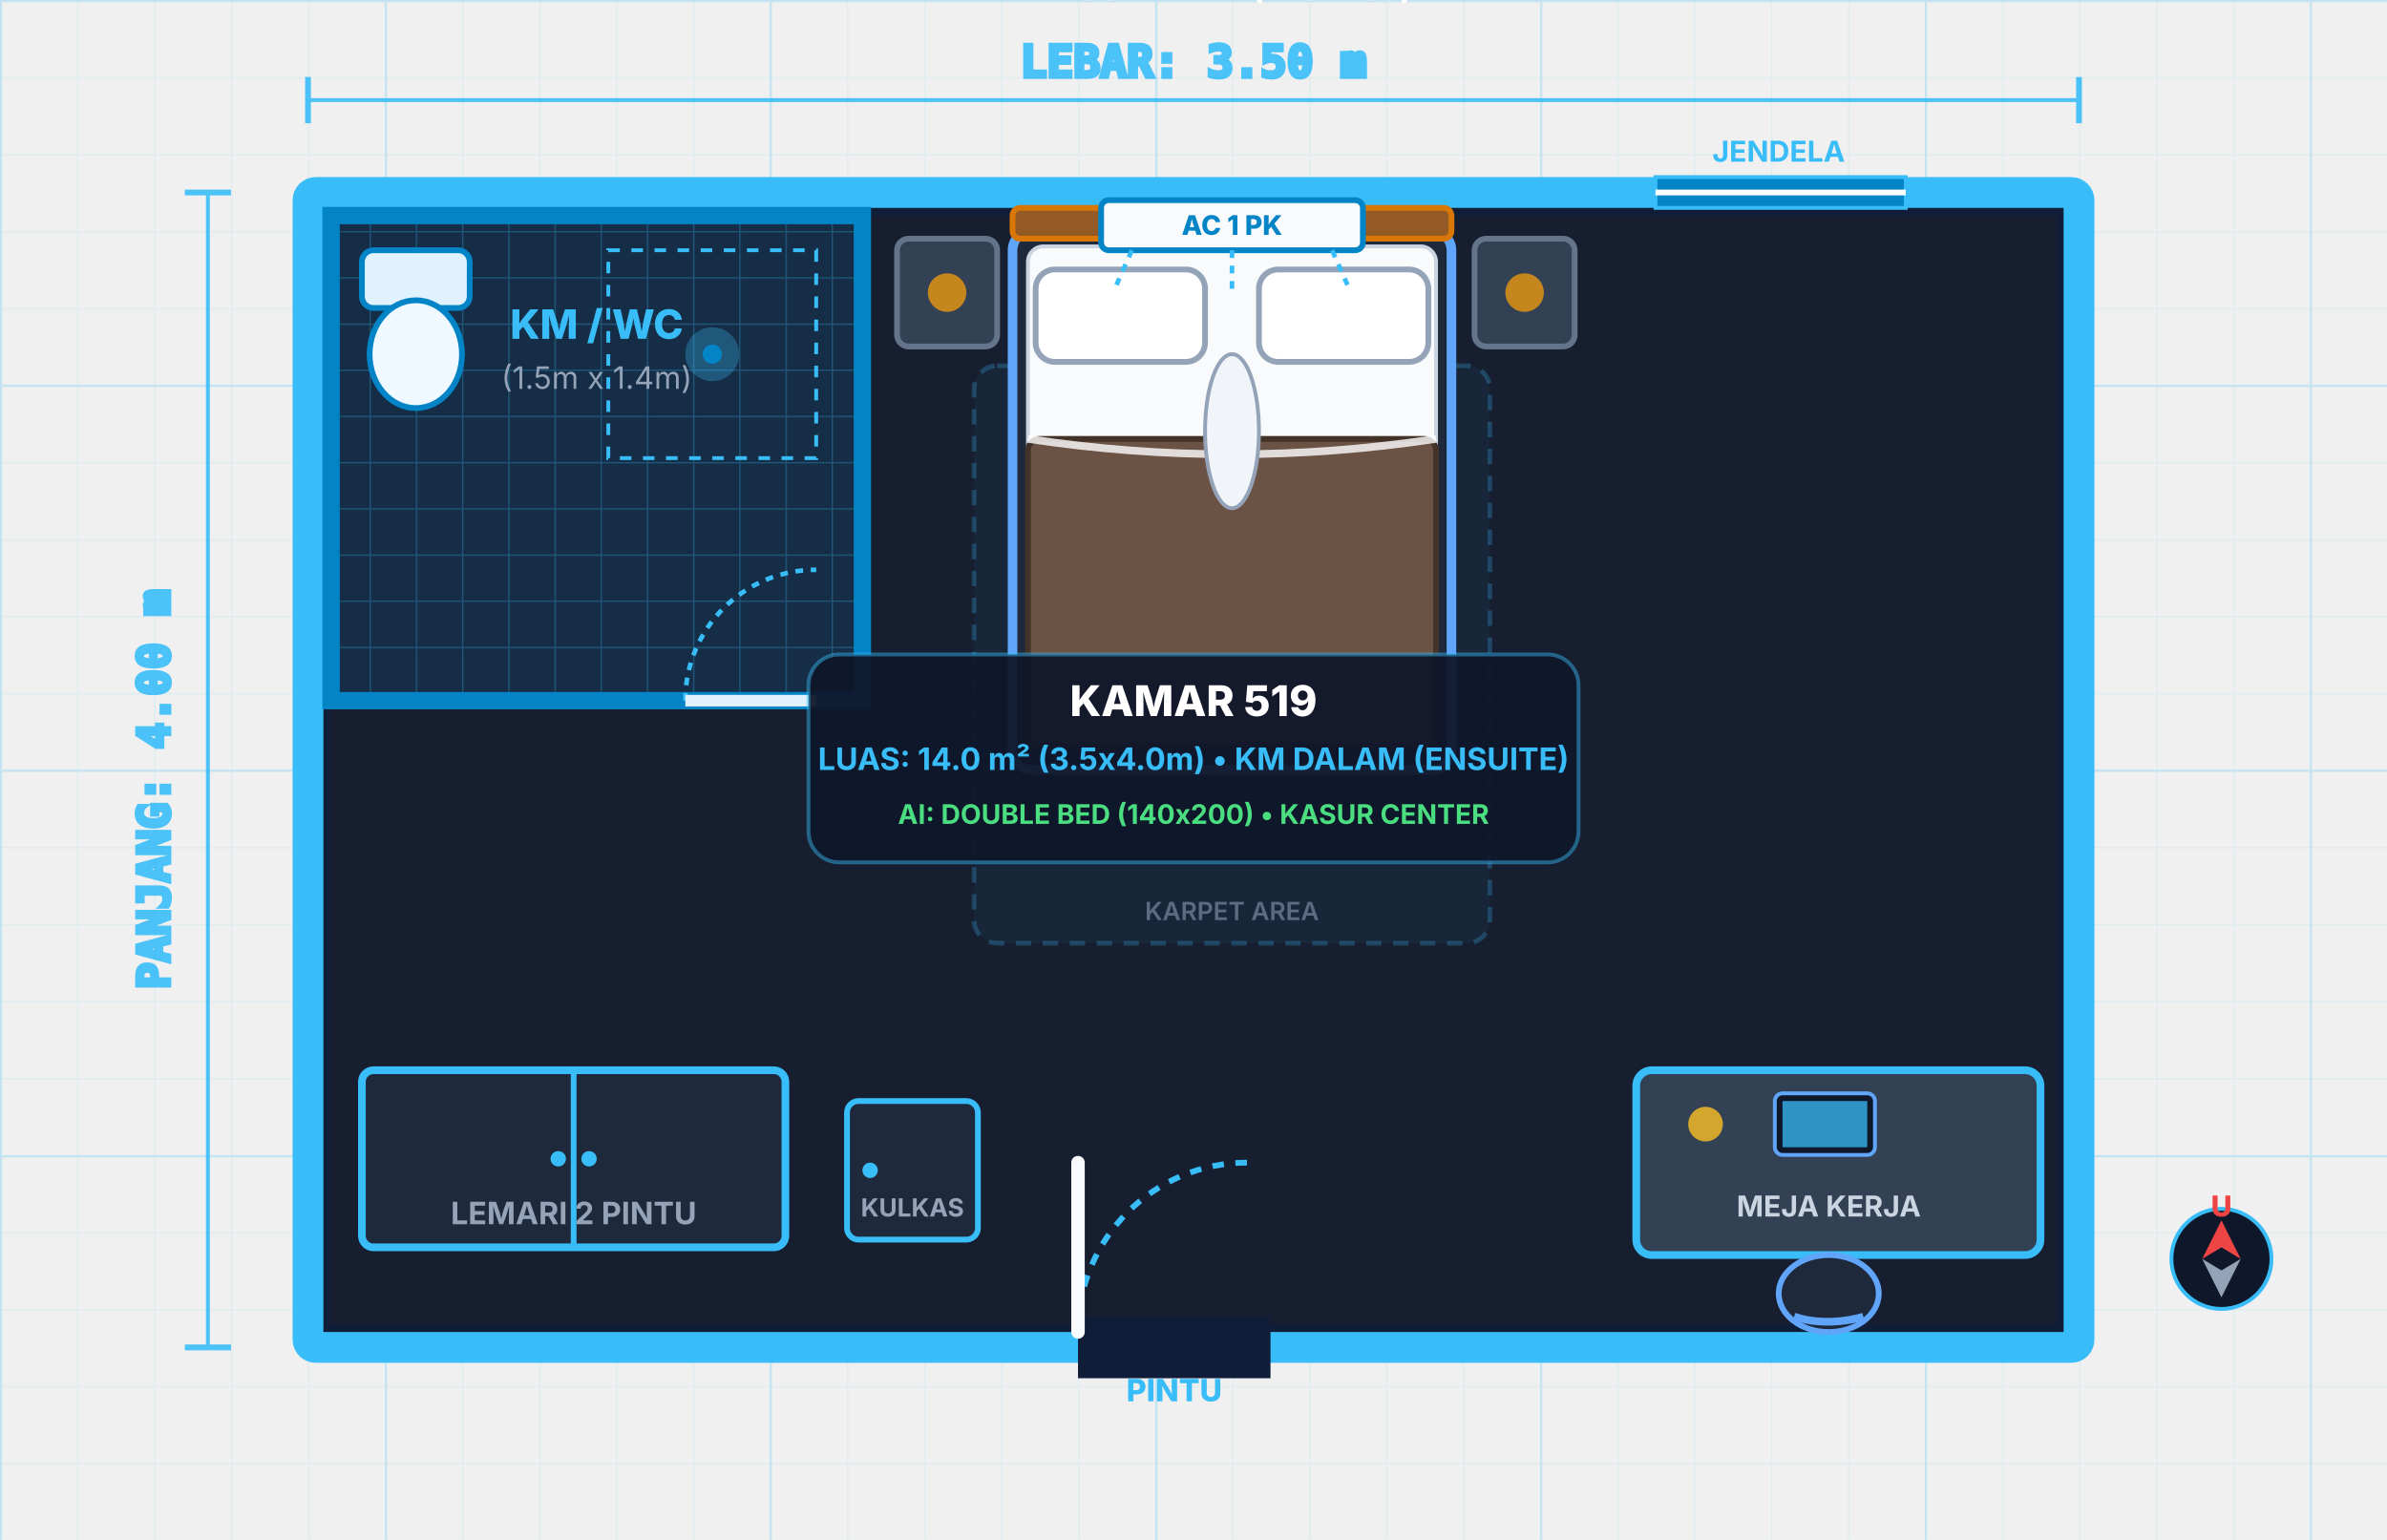
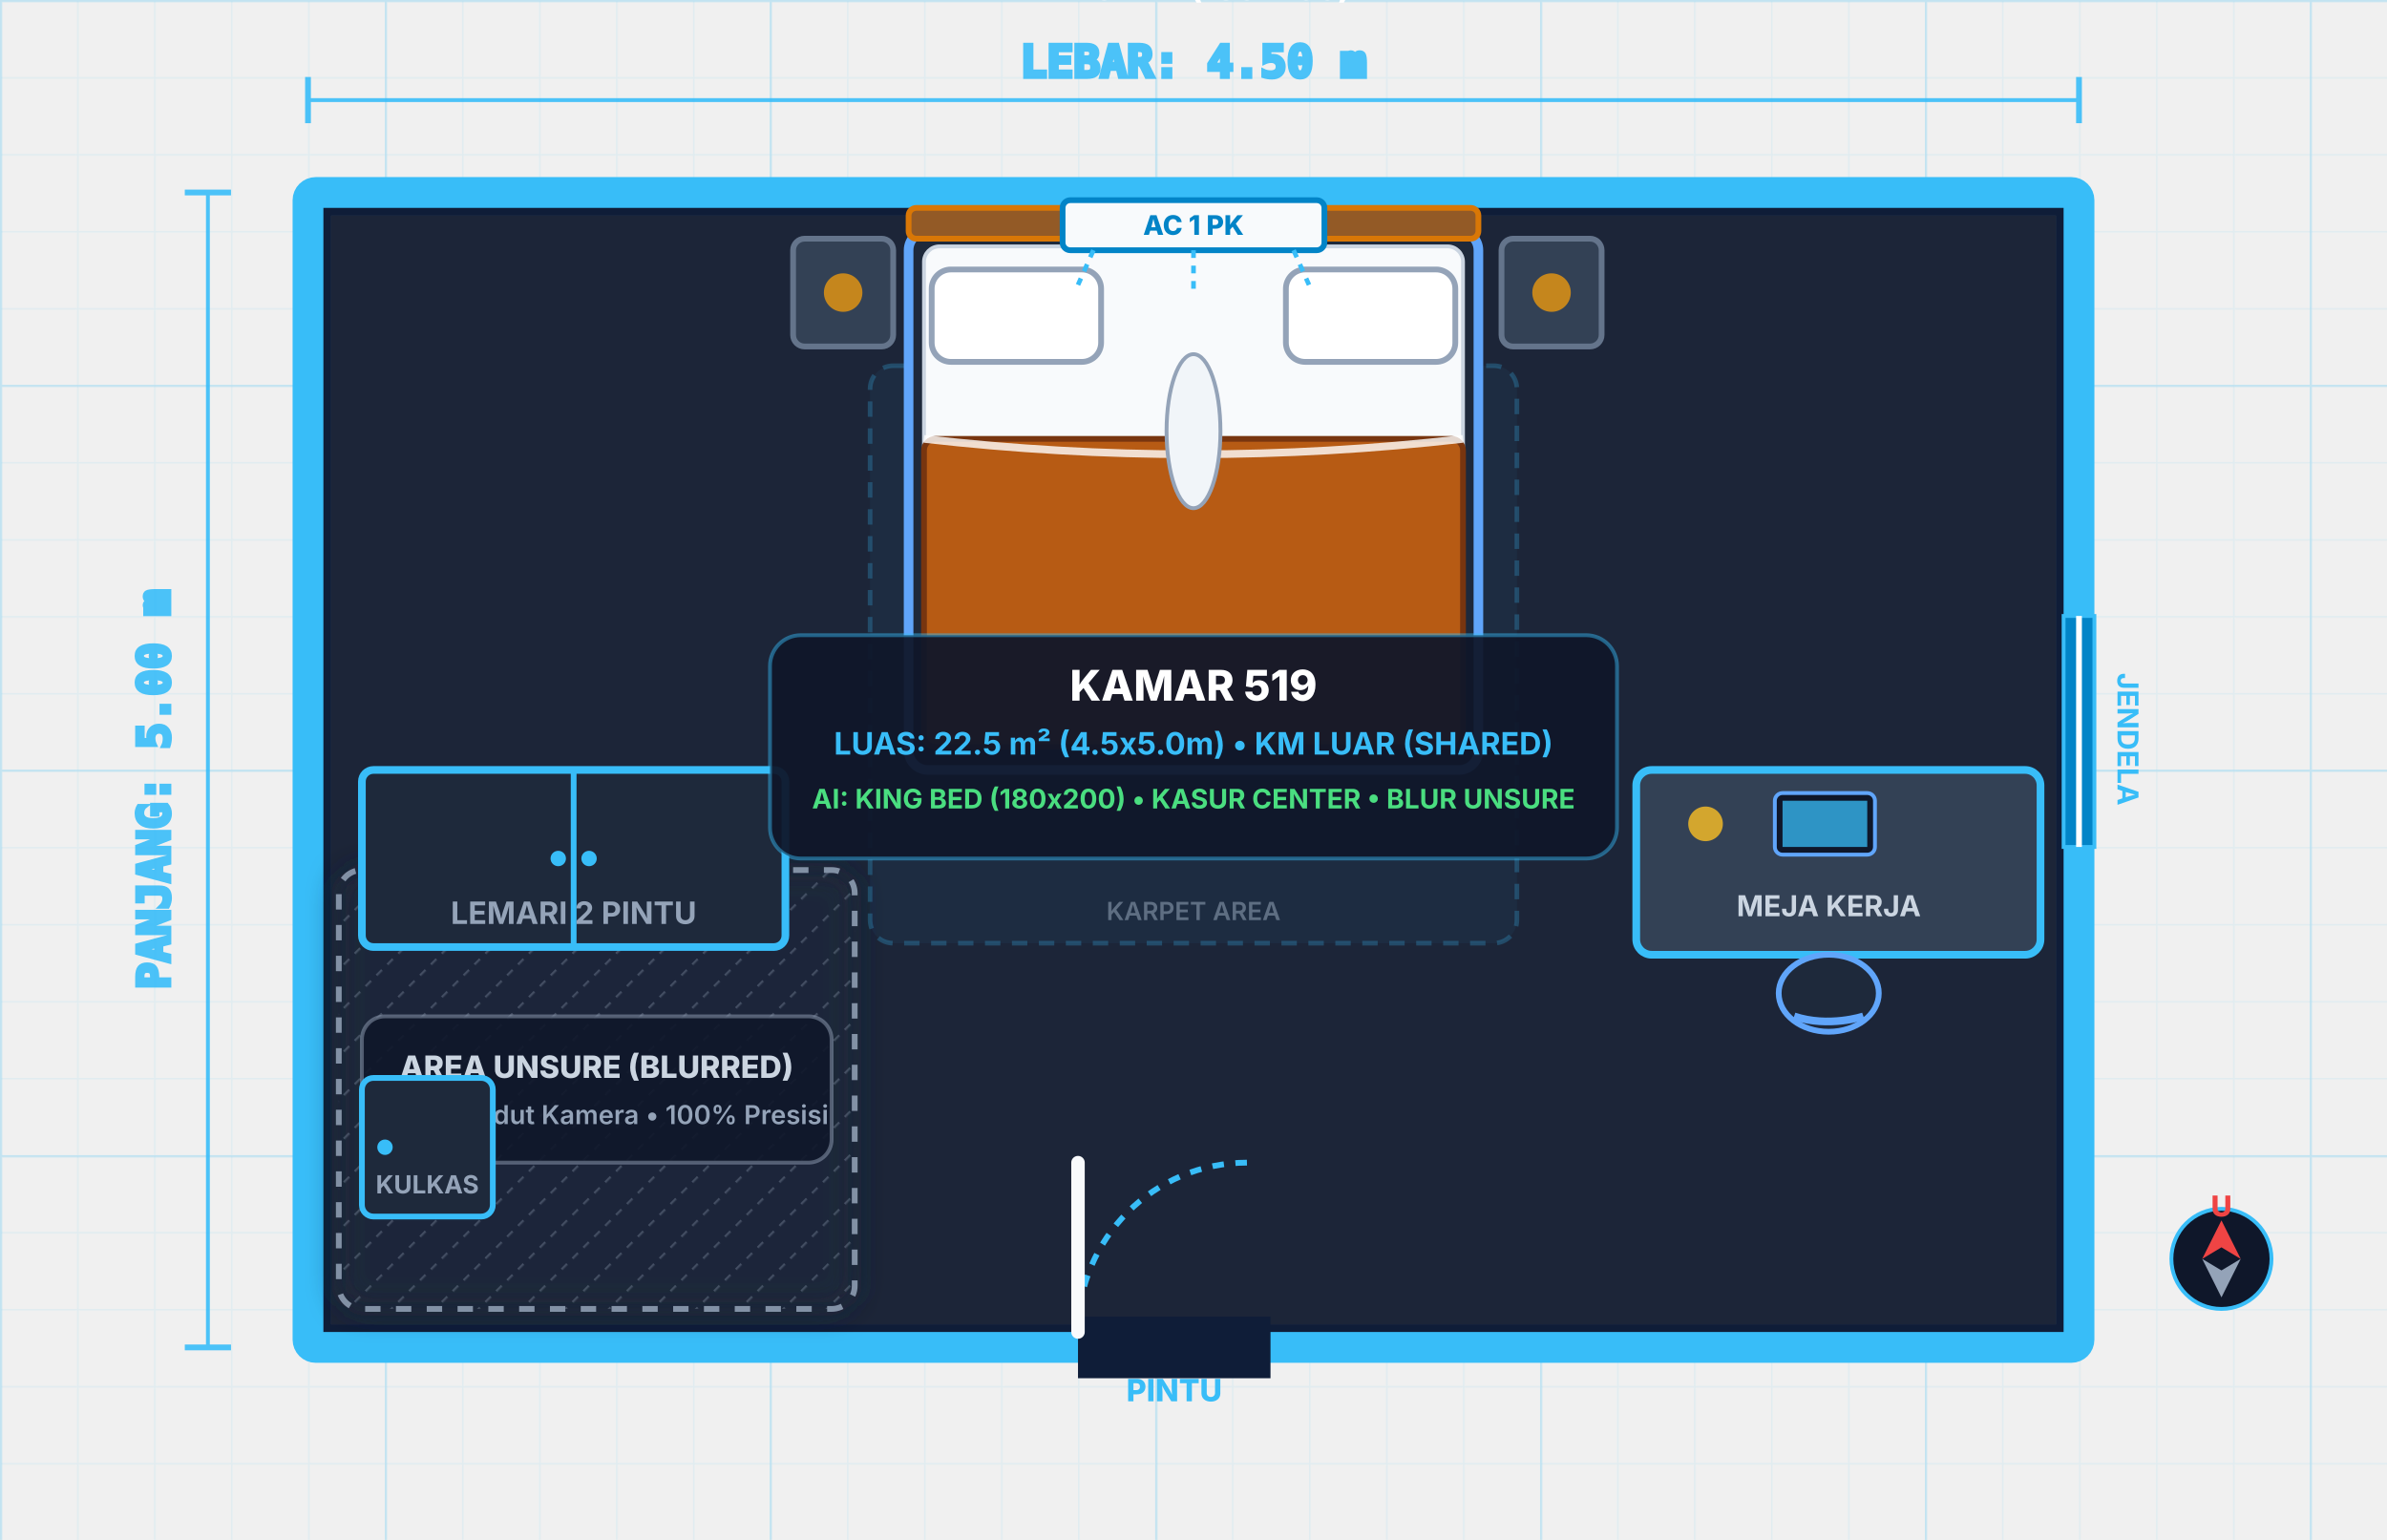
<svg xmlns="http://www.w3.org/2000/svg" viewBox="0 0 620 400" width="100%" height="100%" style="background:#0b1329; border-radius:12px; font-family:'Inter',system-ui,sans-serif;">
  <defs>
    <pattern id="grid_s_219" width="20" height="20" patternUnits="userSpaceOnUse">
      <path d="M 20 0 L 0 0 0 20" fill="none" stroke="rgba(56, 189, 248, 0.08)" stroke-width="0.8" />
    </pattern>
    <pattern id="grid_m_219" width="100" height="100" patternUnits="userSpaceOnUse">
      <path d="M 100 0 L 0 0 0 100" fill="none" stroke="rgba(56, 189, 248, 0.18)" stroke-width="1.2" />
    </pattern>
    <pattern id="tile_219" width="12" height="12" patternUnits="userSpaceOnUse">
      <rect width="12" height="12" fill="rgba(14, 165, 233, 0.12)" />
      <path d="M 12 0 L 0 0 0 12" fill="none" stroke="rgba(56, 189, 248, 0.28)" stroke-width="0.7" />
    </pattern>
+     <filter id="unsure_blur_219" x="-20%" y="-20%" width="140%" height="140%">
+       <feGaussianBlur stdDeviation="3.8" />
+     </filter>
+     <pattern id="unsure_hatch_219" width="8" height="8" patternTransform="rotate(45 0 0)" patternUnits="userSpaceOnUse">
+       <line x1="0" y1="0" x2="0" y2="8" stroke="rgba(148, 163, 184, 0.35)" stroke-width="1.2" stroke-dasharray="2 2" />
+     </pattern>
  </defs>
  <rect width="620" height="400" fill="url(#grid_s_219)" />
  <rect width="620" height="400" fill="url(#grid_m_219)" />
  <g stroke="#38bdf8" stroke-width="1" opacity="0.9">
    <line x1="80" y1="26" x2="540" y2="26" />
    <line x1="80" y1="20" x2="80" y2="32" stroke-width="1.5" />
    <line x1="540" y1="20" x2="540" y2="32" stroke-width="1.5" />
    <text x="310" y="20" fill="#38bdf8" font-size="11.5" font-weight="700" text-anchor="middle" font-family="monospace">
-       LEBAR: 3.50 m
+       LEBAR: 4.50 m
    </text>
  </g>
  <g stroke="#38bdf8" stroke-width="1" opacity="0.9">
    <line x1="54" y1="50" x2="54" y2="350" />
    <line x1="48" y1="50" x2="60" y2="50" stroke-width="1.5" />
    <line x1="48" y1="350" x2="60" y2="350" stroke-width="1.5" />
    <text x="44" y="205" fill="#38bdf8" font-size="11.5" font-weight="700" text-anchor="middle" font-family="monospace" transform="rotate(-90 44 205)">
-       PANJANG: 4.00 m
+       PANJANG: 5.00 m
    </text>
  </g>
  <rect x="80" y="50" width="460" height="300" fill="#0f1d38" stroke="#38bdf8" stroke-width="8" rx="2" />
-   <rect x="86" y="56" width="448" height="288" fill="#a27f63" opacity="0.22" />
+   <rect x="86" y="56" width="448" height="288" fill="#f8fafc" opacity="0.22" />
  <rect x="86" y="56" width="448" height="288" fill="rgba(15, 23, 42, 0.75)" />
  <g>
-     <rect x="86" y="56" width="138" height="126" fill="url(#tile_219)" stroke="#0284c7" stroke-width="4.5" />
-     <text x="155" y="88" fill="#38bdf8" font-size="10.5" font-weight="800" text-anchor="middle">KM / WC</text>
-     <text x="155" y="101" fill="#94a3b8" font-size="8" text-anchor="middle">(1.5m x 1.4m)</text>
-     <rect x="94" y="65" width="28" height="15" rx="3" fill="#e0f2fe" stroke="#0284c7" stroke-width="1.5" />
-     <ellipse cx="108" cy="92" rx="12" ry="14" fill="#f0f9ff" stroke="#0284c7" stroke-width="1.5" />
-     <rect x="158" y="65" width="54" height="54" fill="none" stroke="#38bdf8" stroke-width="1" stroke-dasharray="3 3" />
-     <circle cx="185" cy="92" r="7" fill="#38bdf8" opacity="0.3" />
-     <circle cx="185" cy="92" r="2.5" fill="#0284c7" />
-     <path d="M 178 182 A 34 34 0 0 1 212 148" fill="none" stroke="#38bdf8" stroke-width="1.2" stroke-dasharray="2 2" />
-     <line x1="178" y1="182" x2="212" y2="182" stroke="#e0f2fe" stroke-width="3" />
+     <rect x="88" y="226" width="134" height="114" rx="6" fill="rgba(30, 41, 59, 0.75)" filter="url(#unsure_blur_219)" />
+     <rect x="88" y="226" width="134" height="114" rx="6" fill="url(#unsure_hatch_219)" stroke="#94a3b8" stroke-width="1.5" stroke-dasharray="4 4" opacity="0.85" />
+     <rect x="94" y="264" width="122" height="38" rx="6" fill="rgba(15, 23, 42, 0.9)" stroke="rgba(148, 163, 184, 0.5)" stroke-width="1" />
+     <text x="155.0" y="280" fill="#cbd5e1" font-size="8" font-weight="800" text-anchor="middle">AREA UNSURE (BLURRED)</text>
+     <text x="155.0" y="292" fill="#94a3b8" font-size="6.8" font-weight="600" text-anchor="middle">Di Luar Sudut Kamera • 100% Presisi</text>
  </g>
  <g>
-     <rect x="253" y="95" width="134" height="150" rx="6" fill="rgba(56, 189, 248, 0.05)" stroke="rgba(56, 189, 248, 0.25)" stroke-width="1.2" stroke-dasharray="4 3" />
-     <text x="320.0" y="239" fill="rgba(148, 163, 184, 0.55)" font-size="6.5" font-weight="600" text-anchor="middle">KARPET AREA</text>
+     <rect x="226" y="95" width="168" height="150" rx="6" fill="rgba(56, 189, 248, 0.05)" stroke="rgba(56, 189, 248, 0.25)" stroke-width="1.2" stroke-dasharray="4 3" />
+     <text x="310.0" y="239" fill="rgba(148, 163, 184, 0.55)" font-size="6.5" font-weight="600" text-anchor="middle">KARPET AREA</text>
  </g>
  <g>
-     <rect x="263" y="60" width="114" height="140" rx="5" fill="#1e293b" stroke="#60a5fa" stroke-width="2.5" />
-     <rect x="263" y="54" width="114" height="8" rx="2" fill="#935a26" stroke="#d97706" stroke-width="1.5" />
-     <rect x="267" y="64" width="106" height="128" rx="4" fill="#f8fafc" stroke="#cbd5e1" stroke-width="1" />
-     <rect x="267" y="114" width="106" height="80" rx="3" fill="#634a3c" stroke="#433228" stroke-width="1.5" fill-opacity="0.95" />
-     <path d="M 267 114 Q 320.0 122 373 114" fill="none" stroke="#ffffff" stroke-width="2" opacity="0.8" />
-     <rect x="269" y="70" width="44" height="24" rx="5" fill="#ffffff" stroke="#94a3b8" stroke-width="1.5" />
-     <rect x="327" y="70" width="44" height="24" rx="5" fill="#ffffff" stroke="#94a3b8" stroke-width="1.5" />
-     <ellipse cx="320.0" cy="112" rx="7" ry="20" fill="#f1f5f9" stroke="#94a3b8" stroke-width="1" />
-     <text x="320.0" cy="160" fill="#ffffff" font-size="8" font-weight="800" text-anchor="middle">DOUBLE BED (140x200)</text>
+     <rect x="236" y="60" width="148" height="140" rx="5" fill="#1e293b" stroke="#60a5fa" stroke-width="2.5" />
+     <rect x="236" y="54" width="148" height="8" rx="2" fill="#935a26" stroke="#d97706" stroke-width="1.5" />
+     <rect x="240" y="64" width="140" height="128" rx="4" fill="#f8fafc" stroke="#cbd5e1" stroke-width="1" />
+     <rect x="240" y="114" width="140" height="80" rx="3" fill="#b45309" stroke="#78350f" stroke-width="1.5" fill-opacity="0.95" />
+     <path d="M 240 114 Q 310.0 122 380 114" fill="none" stroke="#ffffff" stroke-width="2" opacity="0.8" />
+     <rect x="242" y="70" width="44" height="24" rx="5" fill="#ffffff" stroke="#94a3b8" stroke-width="1.5" />
+     <rect x="334" y="70" width="44" height="24" rx="5" fill="#ffffff" stroke="#94a3b8" stroke-width="1.5" />
+     <ellipse cx="310.0" cy="112" rx="7" ry="20" fill="#f1f5f9" stroke="#94a3b8" stroke-width="1" />
+     <text x="310.0" cy="160" fill="#ffffff" font-size="8" font-weight="800" text-anchor="middle">KING BED (180x200)</text>
  </g>
-   <rect x="233" y="62" width="26" height="28" rx="3" fill="#334155" stroke="#64748b" stroke-width="1.5" />
-   <circle cx="246" cy="76" r="5" fill="#f59e0b" opacity="0.75" />
-   <rect x="383" y="62" width="26" height="28" rx="3" fill="#334155" stroke="#64748b" stroke-width="1.5" />
-   <circle cx="396" cy="76" r="5" fill="#f59e0b" opacity="0.75" />
+   <rect x="206" y="62" width="26" height="28" rx="3" fill="#334155" stroke="#64748b" stroke-width="1.5" />
+   <circle cx="219" cy="76" r="5" fill="#f59e0b" opacity="0.75" />
+   <rect x="390" y="62" width="26" height="28" rx="3" fill="#334155" stroke="#64748b" stroke-width="1.5" />
+   <circle cx="403" cy="76" r="5" fill="#f59e0b" opacity="0.75" />
  <g>
-     <rect x="94" y="278" width="110" height="46" rx="3" fill="#1e293b" stroke="#38bdf8" stroke-width="2" />
-     <line x1="149" y1="278" x2="149" y2="324" stroke="#38bdf8" stroke-width="1.5" />
-     <circle cx="145" cy="301" r="2" fill="#38bdf8" />
-     <circle cx="153" cy="301" r="2" fill="#38bdf8" />
-     <text x="149" y="318" fill="#94a3b8" font-size="8" font-weight="700" text-anchor="middle">LEMARI 2 PINTU</text>
+     <rect x="94" y="200" width="110" height="46" rx="3" fill="#1e293b" stroke="#38bdf8" stroke-width="2" />
+     <line x1="149" y1="200" x2="149" y2="246" stroke="#38bdf8" stroke-width="1.5" />
+     <circle cx="145" cy="223" r="2" fill="#38bdf8" />
+     <circle cx="153" cy="223" r="2" fill="#38bdf8" />
+     <text x="149" y="240" fill="#94a3b8" font-size="8" font-weight="700" text-anchor="middle">LEMARI 2 PINTU</text>
  </g>
  <g>
-     <rect x="425" y="278" width="105" height="48" rx="4" fill="#334155" stroke="#38bdf8" stroke-width="2" />
-     <rect x="461" y="284" width="26" height="16" rx="2" fill="#0f172a" stroke="#60a5fa" stroke-width="1" />
-     <rect x="463" y="286" width="22" height="12" fill="#38bdf8" opacity="0.75" />
-     <circle cx="443" cy="292" r="4.5" fill="#fbbf24" opacity="0.8" />
-     <ellipse cx="475" cy="336" rx="13" ry="10" fill="#1e293b" stroke="#60a5fa" stroke-width="1.5" />
-     <path d="M 466 342 C 475 345 484 342 484 342" stroke="#60a5fa" stroke-width="2" fill="none" />
-     <text x="475" y="316" fill="#cbd5e1" font-size="7.5" font-weight="700" text-anchor="middle">MEJA KERJA</text>
+     <rect x="425" y="200" width="105" height="48" rx="4" fill="#334155" stroke="#38bdf8" stroke-width="2" />
+     <rect x="461" y="206" width="26" height="16" rx="2" fill="#0f172a" stroke="#60a5fa" stroke-width="1" />
+     <rect x="463" y="208" width="22" height="12" fill="#38bdf8" opacity="0.75" />
+     <circle cx="443" cy="214" r="4.5" fill="#fbbf24" opacity="0.8" />
+     <ellipse cx="475" cy="258" rx="13" ry="10" fill="#1e293b" stroke="#60a5fa" stroke-width="1.5" />
+     <path d="M 466 264 C 475 267 484 264 484 264" stroke="#60a5fa" stroke-width="2" fill="none" />
+     <text x="475" y="238" fill="#cbd5e1" font-size="7.5" font-weight="700" text-anchor="middle">MEJA KERJA</text>
  </g>
  <g>
-     <rect x="286" y="52" width="68" height="13" rx="2" fill="#f8fafc" stroke="#0284c7" stroke-width="1.5" />
-     <path d="M 294 65 L 290 74" stroke="#38bdf8" stroke-width="1.2" stroke-dasharray="2 2" />
-     <path d="M 320 65 L 320 76" stroke="#38bdf8" stroke-width="1.2" stroke-dasharray="2 2" />
-     <path d="M 346 65 L 350 74" stroke="#38bdf8" stroke-width="1.2" stroke-dasharray="2 2" />
-     <text x="320" y="61" fill="#0284c7" font-size="7" font-weight="800" text-anchor="middle">AC 1 PK</text>
+     <rect x="276" y="52" width="68" height="13" rx="2" fill="#f8fafc" stroke="#0284c7" stroke-width="1.5" />
+     <path d="M 284 65 L 280 74" stroke="#38bdf8" stroke-width="1.2" stroke-dasharray="2 2" />
+     <path d="M 310 65 L 310 76" stroke="#38bdf8" stroke-width="1.2" stroke-dasharray="2 2" />
+     <path d="M 336 65 L 340 74" stroke="#38bdf8" stroke-width="1.2" stroke-dasharray="2 2" />
+     <text x="310" y="61" fill="#0284c7" font-size="7" font-weight="800" text-anchor="middle">AC 1 PK</text>
  </g>
  <g>
-     <rect x="220" y="286" width="34" height="36" rx="3" fill="#1e293b" stroke="#38bdf8" stroke-width="1.5" />
-     <circle cx="226" cy="304" r="2" fill="#38bdf8" />
-     <text x="237" y="316" fill="#94a3b8" font-size="6.5" font-weight="700" text-anchor="middle">KULKAS</text>
+     <rect x="94" y="280" width="34" height="36" rx="3" fill="#1e293b" stroke="#38bdf8" stroke-width="1.5" />
+     <circle cx="100" cy="298" r="2" fill="#38bdf8" />
+     <text x="111" y="310" fill="#94a3b8" font-size="6.5" font-weight="700" text-anchor="middle">KULKAS</text>
  </g>
  <g>
-     <rect x="430" y="46" width="65" height="8" fill="#0284c7" stroke="#38bdf8" stroke-width="1" />
-     <line x1="430" y1="50" x2="495" y2="50" stroke="#ffffff" stroke-width="1.5" />
-     <text x="462" y="42" fill="#38bdf8" font-size="7.5" font-weight="700" text-anchor="middle">JENDELA</text>
+     <rect x="536" y="160" width="8" height="60" fill="#0284c7" stroke="#38bdf8" stroke-width="1" />
+     <line x1="540" y1="160" x2="540" y2="220" stroke="#ffffff" stroke-width="1.5" />
+     <text x="550" y="192" fill="#38bdf8" font-size="7.5" font-weight="700" text-anchor="middle" transform="rotate(90 550 192)">JENDELA</text>
  </g>
  <g>
    <rect x="280" y="342" width="50" height="16" fill="#0f1d38" />
    <path d="M 280 346 A 44 44 0 0 1 324 302" fill="none" stroke="#38bdf8" stroke-width="1.5" stroke-dasharray="3 3" />
    <line x1="280" y1="346" x2="280" y2="302" stroke="#f8fafc" stroke-width="3.5" stroke-linecap="round" />
    <text x="305" y="364" fill="#38bdf8" font-size="8" font-weight="800" text-anchor="middle">PINTU</text>
  </g>
  <g>
-     <rect x="210" y="170" width="200" height="54" rx="8" fill="rgba(15, 23, 42, 0.94)" stroke="rgba(56, 189, 248, 0.45)" stroke-width="1" />
-     <text x="310" y="186" fill="#ffffff" font-size="11" font-weight="800" text-anchor="middle">KAMAR 519</text>
-     <text x="310" y="200" fill="#38bdf8" font-size="8" font-weight="700" text-anchor="middle">LUAS: 14.0 m² (3.5x4.0m) • KM DALAM (ENSUITE)</text>
-     <text x="310" y="214" fill="#4ade80" font-size="7" font-weight="700" text-anchor="middle">AI: DOUBLE BED (140x200) • KASUR CENTER</text>
+     <rect x="200" y="165" width="220" height="58" rx="8" fill="rgba(15, 23, 42, 0.94)" stroke="rgba(56, 189, 248, 0.45)" stroke-width="1" />
+     <text x="310" y="182" fill="#ffffff" font-size="11" font-weight="800" text-anchor="middle">KAMAR 519</text>
+     <text x="310" y="196" fill="#38bdf8" font-size="8" font-weight="700" text-anchor="middle">LUAS: 22.5 m² (4.5x5.0m) • KM LUAR (SHARED)</text>
+     <text x="310" y="210" fill="#4ade80" font-size="7" font-weight="700" text-anchor="middle">AI: KING BED (180x200) • KASUR CENTER • BLUR UNSURE</text>
  </g>
  <g transform="translate(562, 312)">
    <circle cx="15" cy="15" r="13" fill="#0f172a" stroke="#38bdf8" stroke-width="1" />
    <path d="M 15 5 L 20 15 L 15 12 L 10 15 Z" fill="#ef4444" />
    <path d="M 15 25 L 20 15 L 15 18 L 10 15 Z" fill="#94a3b8" />
    <text x="15" y="4" fill="#ef4444" font-size="7.5" font-weight="800" text-anchor="middle">U</text>
  </g>
</svg>
